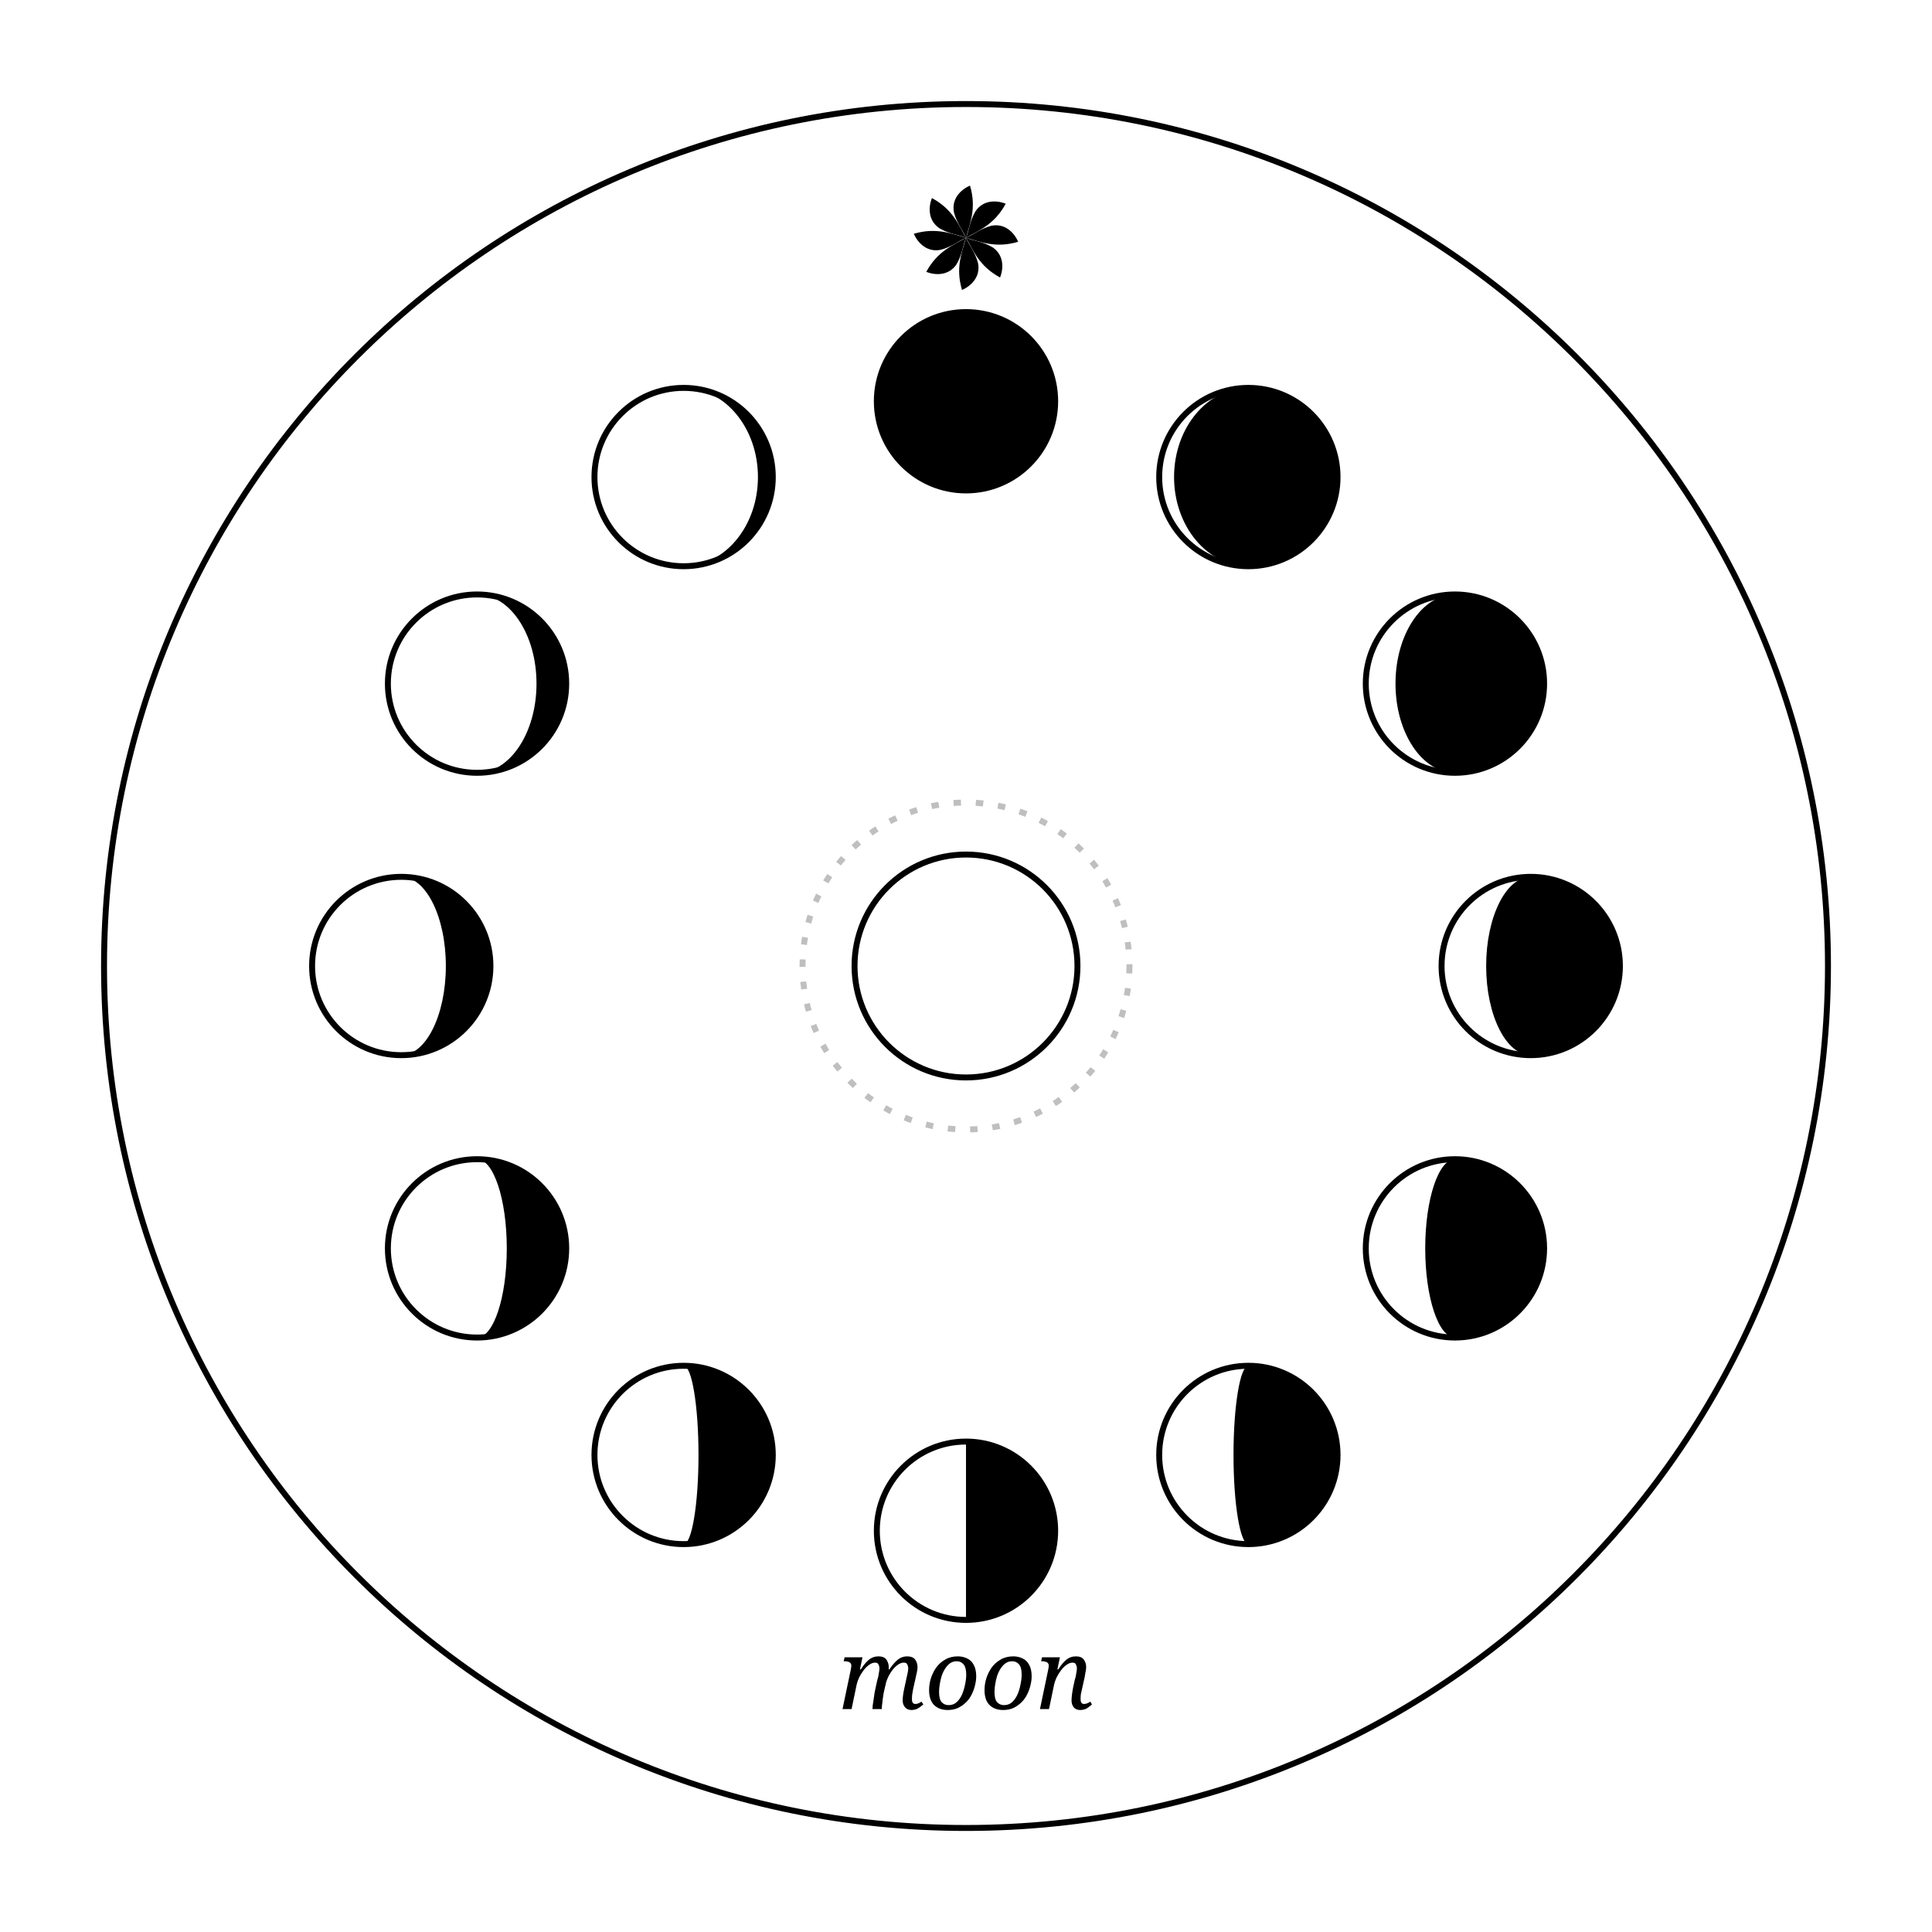
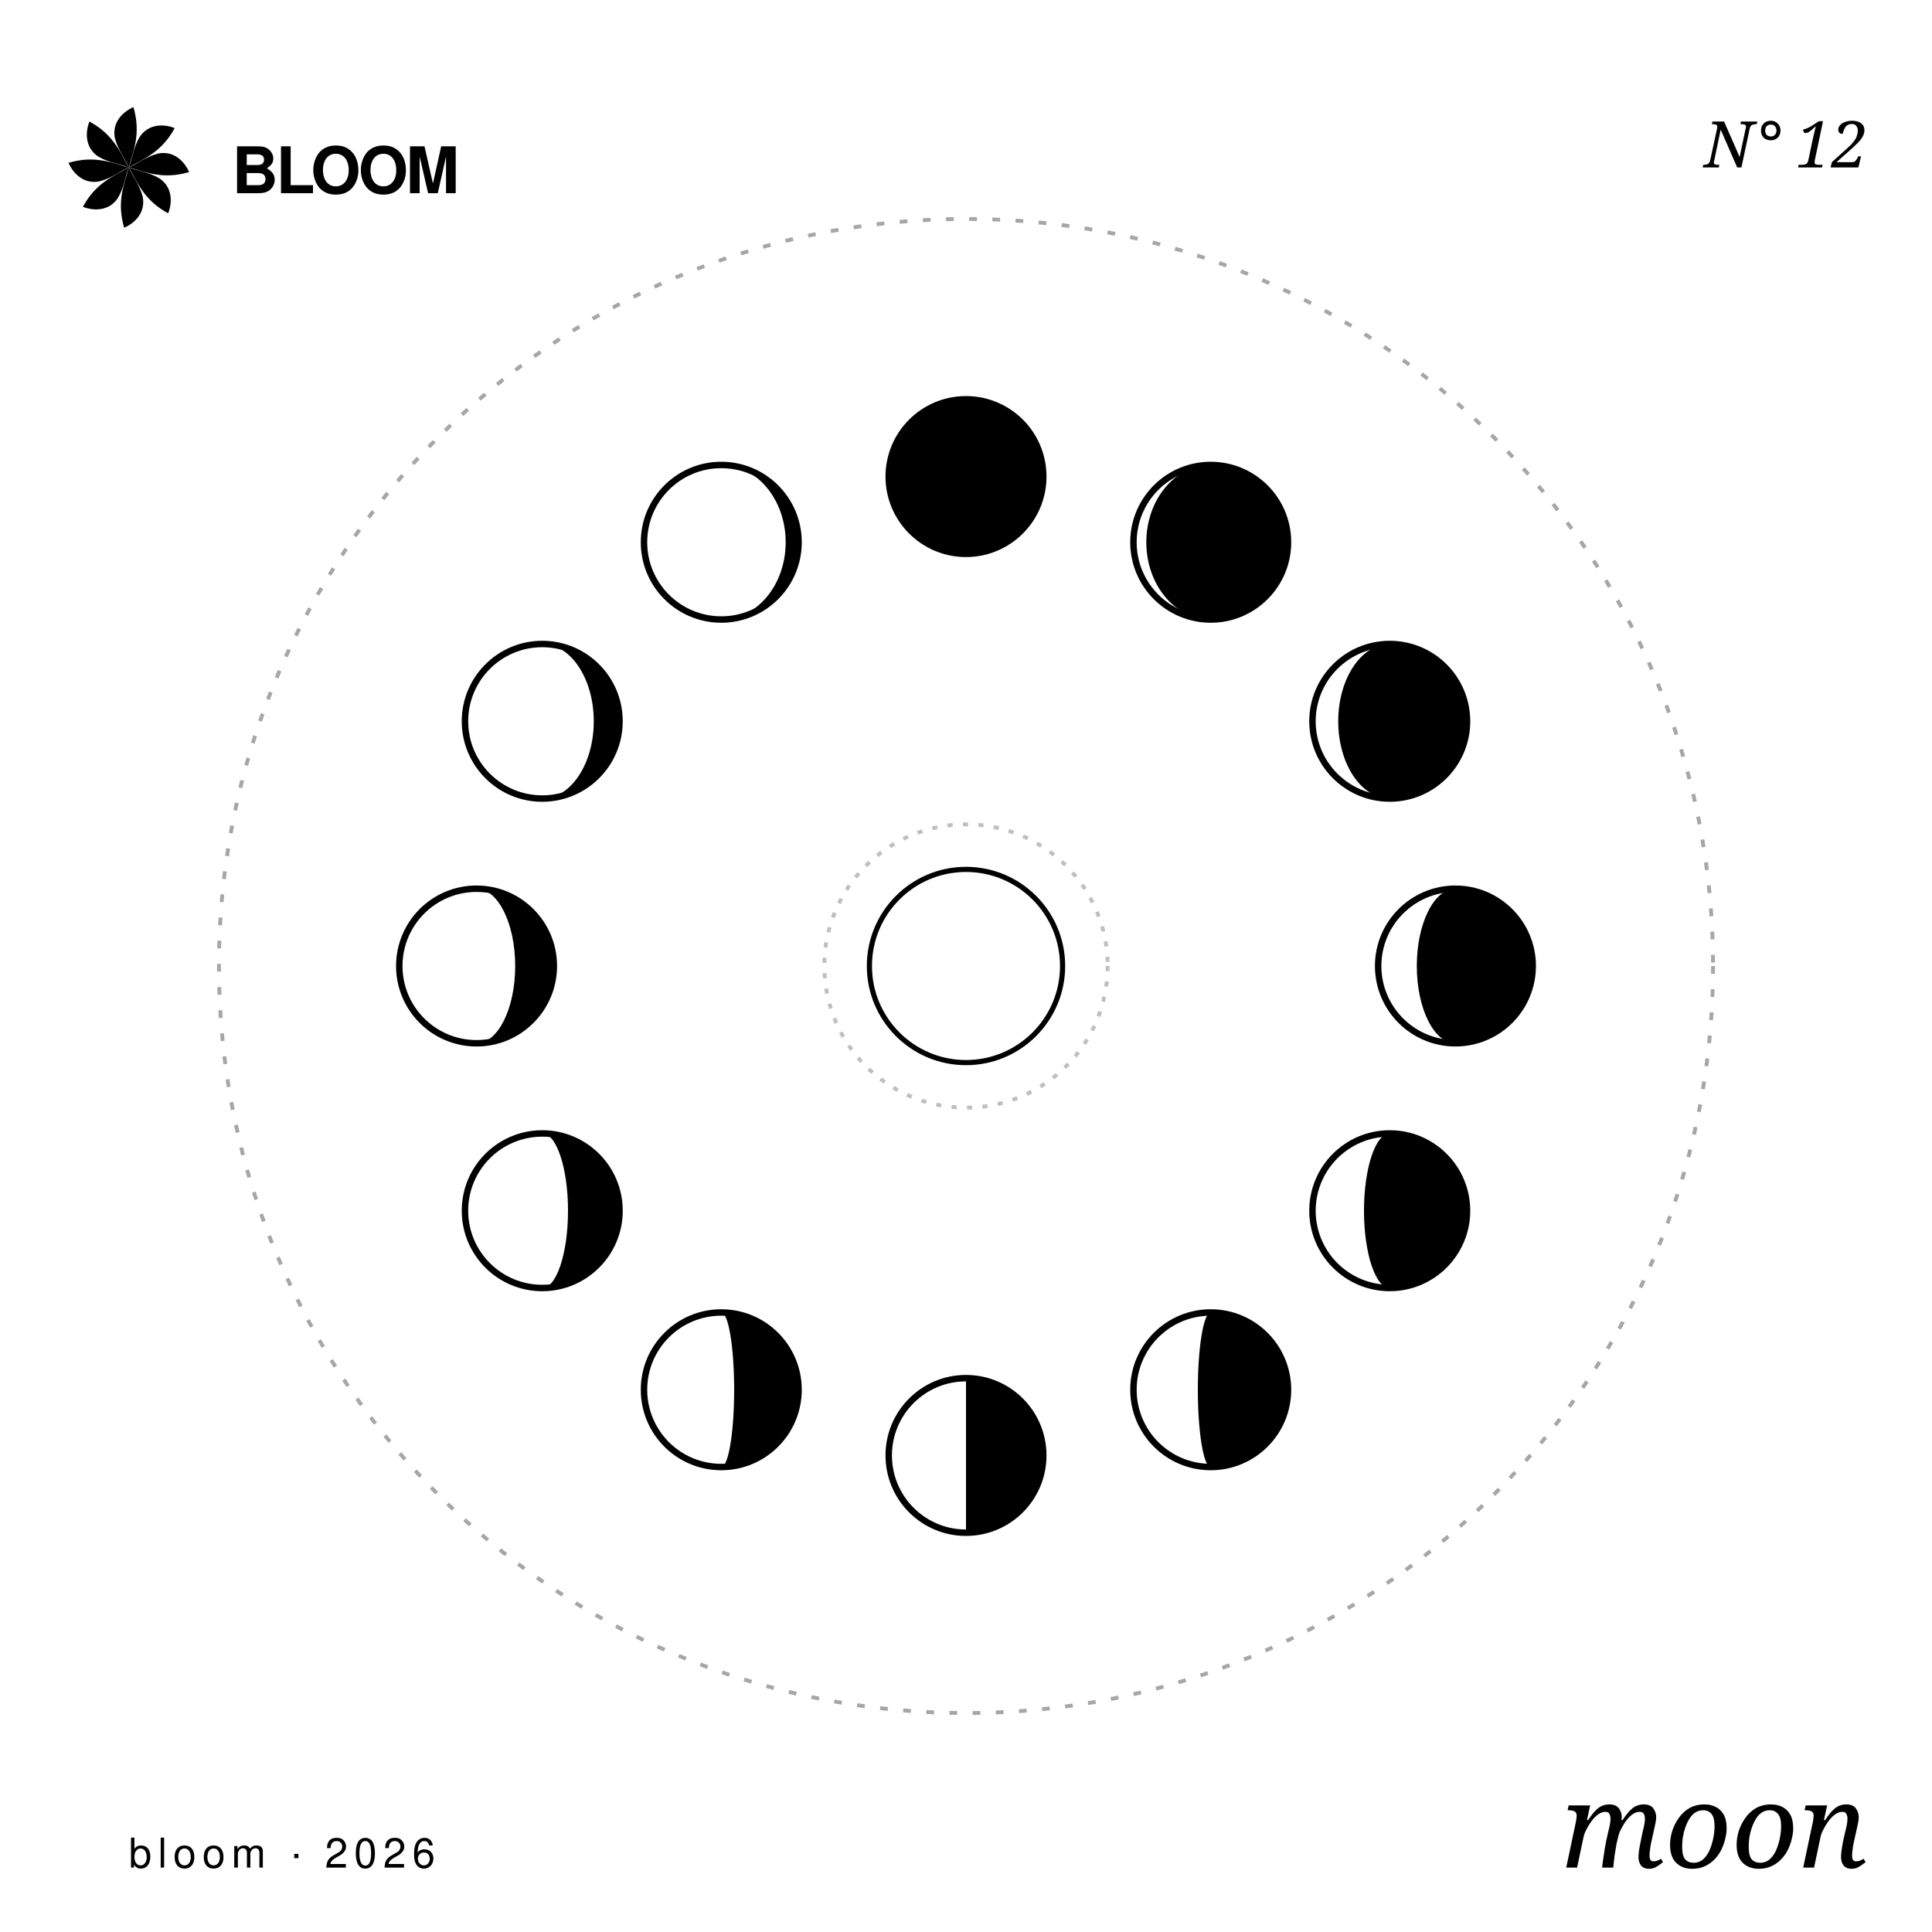
- <svg xmlns="http://www.w3.org/2000/svg" viewBox="-65 -65 130 130" width="480" height="480">
-   <g fill="none" stroke="#000" stroke-width="0.4">
-     <circle r="58" />
-     <circle r="7.5" />
-     <circle r="11" stroke-dasharray="0.5,1" opacity="0.25" />
+ <svg xmlns="http://www.w3.org/2000/svg" viewBox="-75 -75 150 150" width="600" height="600">
+   <circle r="58" fill="none" stroke="#000" stroke-width="0.3" stroke-dasharray="0.6,1.2" opacity="0.35" />
+   <circle r="7.5" fill="none" stroke="#000" stroke-width="0.4" />
+   <circle r="11" fill="none" stroke="#000" stroke-width="0.3" stroke-dasharray="0.4,0.8" opacity="0.25" />
+   <g fill="none" stroke="#000" stroke-width="0.5">
    <g transform="translate(0.0 -38.0)">
      <circle r="6" />
      <path d="M 0,-6 A 6.0,6 0 0,0 0,6 A 6,6 0 0,0 0,-6 Z" fill="#000" stroke="none" />
    </g>
    <g transform="translate(19.0 -32.9)">
      <circle r="6" />
      <path d="M 0,-6 A 5.0,6 0 0,0 0,6 A 6,6 0 0,0 0,-6 Z" fill="#000" stroke="none" />
    </g>
    <g transform="translate(32.9 -19.0)">
      <circle r="6" />
      <path d="M 0,-6 A 4.0,6 0 0,0 0,6 A 6,6 0 0,0 0,-6 Z" fill="#000" stroke="none" />
    </g>
    <g transform="translate(38.0 0.0)">
      <circle r="6" />
      <path d="M 0,-6 A 3.0,6 0 0,0 0,6 A 6,6 0 0,0 0,-6 Z" fill="#000" stroke="none" />
    </g>
    <g transform="translate(32.9 19.0)">
      <circle r="6" />
      <path d="M 0,-6 A 2.0,6 0 0,0 0,6 A 6,6 0 0,0 0,-6 Z" fill="#000" stroke="none" />
    </g>
    <g transform="translate(19.0 32.9)">
      <circle r="6" />
      <path d="M 0,-6 A 1,6 0 0,0 0,6 A 6,6 0 0,0 0,-6 Z" fill="#000" stroke="none" />
    </g>
    <g transform="translate(0.0 38.0)">
      <circle r="6" />
      <path d="M 0,-6 A 0.0,6 0 0,1 0,6 A 6,6 0 0,0 0,-6 Z" fill="#000" stroke="none" />
    </g>
    <g transform="translate(-19.0 32.9)">
      <circle r="6" />
      <path d="M 0,-6 A 1,6 0 0,1 0,6 A 6,6 0 0,0 0,-6 Z" fill="#000" stroke="none" />
    </g>
    <g transform="translate(-32.9 19.0)">
      <circle r="6" />
      <path d="M 0,-6 A 2,6 0 0,1 0,6 A 6,6 0 0,0 0,-6 Z" fill="#000" stroke="none" />
    </g>
    <g transform="translate(-38.0 0.0)">
      <circle r="6" />
      <path d="M 0,-6 A 3.0,6 0 0,1 0,6 A 6,6 0 0,0 0,-6 Z" fill="#000" stroke="none" />
    </g>
    <g transform="translate(-32.9 -19.0)">
      <circle r="6" />
      <path d="M 0,-6 A 4.0,6 0 0,1 0,6 A 6,6 0 0,0 0,-6 Z" fill="#000" stroke="none" />
    </g>
    <g transform="translate(-19.0 -32.9)">
      <circle r="6" />
      <path d="M 0,-6 A 5.0,6 0 0,1 0,6 A 6,6 0 0,0 0,-6 Z" fill="#000" stroke="none" />
    </g>
  </g>
-   <text x="0" y="50" text-anchor="middle" font-family="EB Garamond, Georgia, serif" font-style="italic" font-size="6.5" fill="#000">moon</text>
-   <g transform="translate(0 -49) scale(0.045)">
-     <path d="M 0,0 C 6,-22 16,-44 6,-78 C -8,-72 -22,-58 -18,-38 C -14,-22 -4,-10 0,0 Z" fill="#000" stroke="none" transform="rotate(0)" />
-     <path d="M 0,0 C 6,-22 16,-44 6,-78 C -8,-72 -22,-58 -18,-38 C -14,-22 -4,-10 0,0 Z" fill="#000" stroke="none" transform="rotate(45)" />
-     <path d="M 0,0 C 6,-22 16,-44 6,-78 C -8,-72 -22,-58 -18,-38 C -14,-22 -4,-10 0,0 Z" fill="#000" stroke="none" transform="rotate(90)" />
-     <path d="M 0,0 C 6,-22 16,-44 6,-78 C -8,-72 -22,-58 -18,-38 C -14,-22 -4,-10 0,0 Z" fill="#000" stroke="none" transform="rotate(135)" />
-     <path d="M 0,0 C 6,-22 16,-44 6,-78 C -8,-72 -22,-58 -18,-38 C -14,-22 -4,-10 0,0 Z" fill="#000" stroke="none" transform="rotate(180)" />
-     <path d="M 0,0 C 6,-22 16,-44 6,-78 C -8,-72 -22,-58 -18,-38 C -14,-22 -4,-10 0,0 Z" fill="#000" stroke="none" transform="rotate(225)" />
-     <path d="M 0,0 C 6,-22 16,-44 6,-78 C -8,-72 -22,-58 -18,-38 C -14,-22 -4,-10 0,0 Z" fill="#000" stroke="none" transform="rotate(270)" />
-     <path d="M 0,0 C 6,-22 16,-44 6,-78 C -8,-72 -22,-58 -18,-38 C -14,-22 -4,-10 0,0 Z" fill="#000" stroke="none" transform="rotate(315)" />
+   <g transform="translate(-65 -62)">
+     <g transform="scale(0.06)">
+       <path d="M 0,0 C 6,-22 16,-44 6,-78 C -8,-72 -22,-58 -18,-38 C -14,-22 -4,-10 0,0 Z" fill="#000" stroke="none" transform="rotate(0)" />
+       <path d="M 0,0 C 6,-22 16,-44 6,-78 C -8,-72 -22,-58 -18,-38 C -14,-22 -4,-10 0,0 Z" fill="#000" stroke="none" transform="rotate(45)" />
+       <path d="M 0,0 C 6,-22 16,-44 6,-78 C -8,-72 -22,-58 -18,-38 C -14,-22 -4,-10 0,0 Z" fill="#000" stroke="none" transform="rotate(90)" />
+       <path d="M 0,0 C 6,-22 16,-44 6,-78 C -8,-72 -22,-58 -18,-38 C -14,-22 -4,-10 0,0 Z" fill="#000" stroke="none" transform="rotate(135)" />
+       <path d="M 0,0 C 6,-22 16,-44 6,-78 C -8,-72 -22,-58 -18,-38 C -14,-22 -4,-10 0,0 Z" fill="#000" stroke="none" transform="rotate(180)" />
+       <path d="M 0,0 C 6,-22 16,-44 6,-78 C -8,-72 -22,-58 -18,-38 C -14,-22 -4,-10 0,0 Z" fill="#000" stroke="none" transform="rotate(225)" />
+       <path d="M 0,0 C 6,-22 16,-44 6,-78 C -8,-72 -22,-58 -18,-38 C -14,-22 -4,-10 0,0 Z" fill="#000" stroke="none" transform="rotate(270)" />
+       <path d="M 0,0 C 6,-22 16,-44 6,-78 C -8,-72 -22,-58 -18,-38 C -14,-22 -4,-10 0,0 Z" fill="#000" stroke="none" transform="rotate(315)" />
+     </g>
+     <text x="8" y="2" font-family="Helvetica, Arial Black, sans-serif" font-weight="900" font-size="5" letter-spacing="-0.2" fill="#000">BLOOM</text>
  </g>
+   <text x="70" y="-62" text-anchor="end" font-family="EB Garamond, Georgia, serif" font-style="italic" font-size="5" fill="#000">N° 12</text>
+   <text x="-65" y="70" font-family="Helvetica, Arial, sans-serif" font-size="3.2" letter-spacing="0.15em" fill="#000">bloom · 2026</text>
+   <text x="70" y="70" text-anchor="end" font-family="EB Garamond, Georgia, serif" font-style="italic" font-size="9" fill="#000">moon</text>
</svg>
